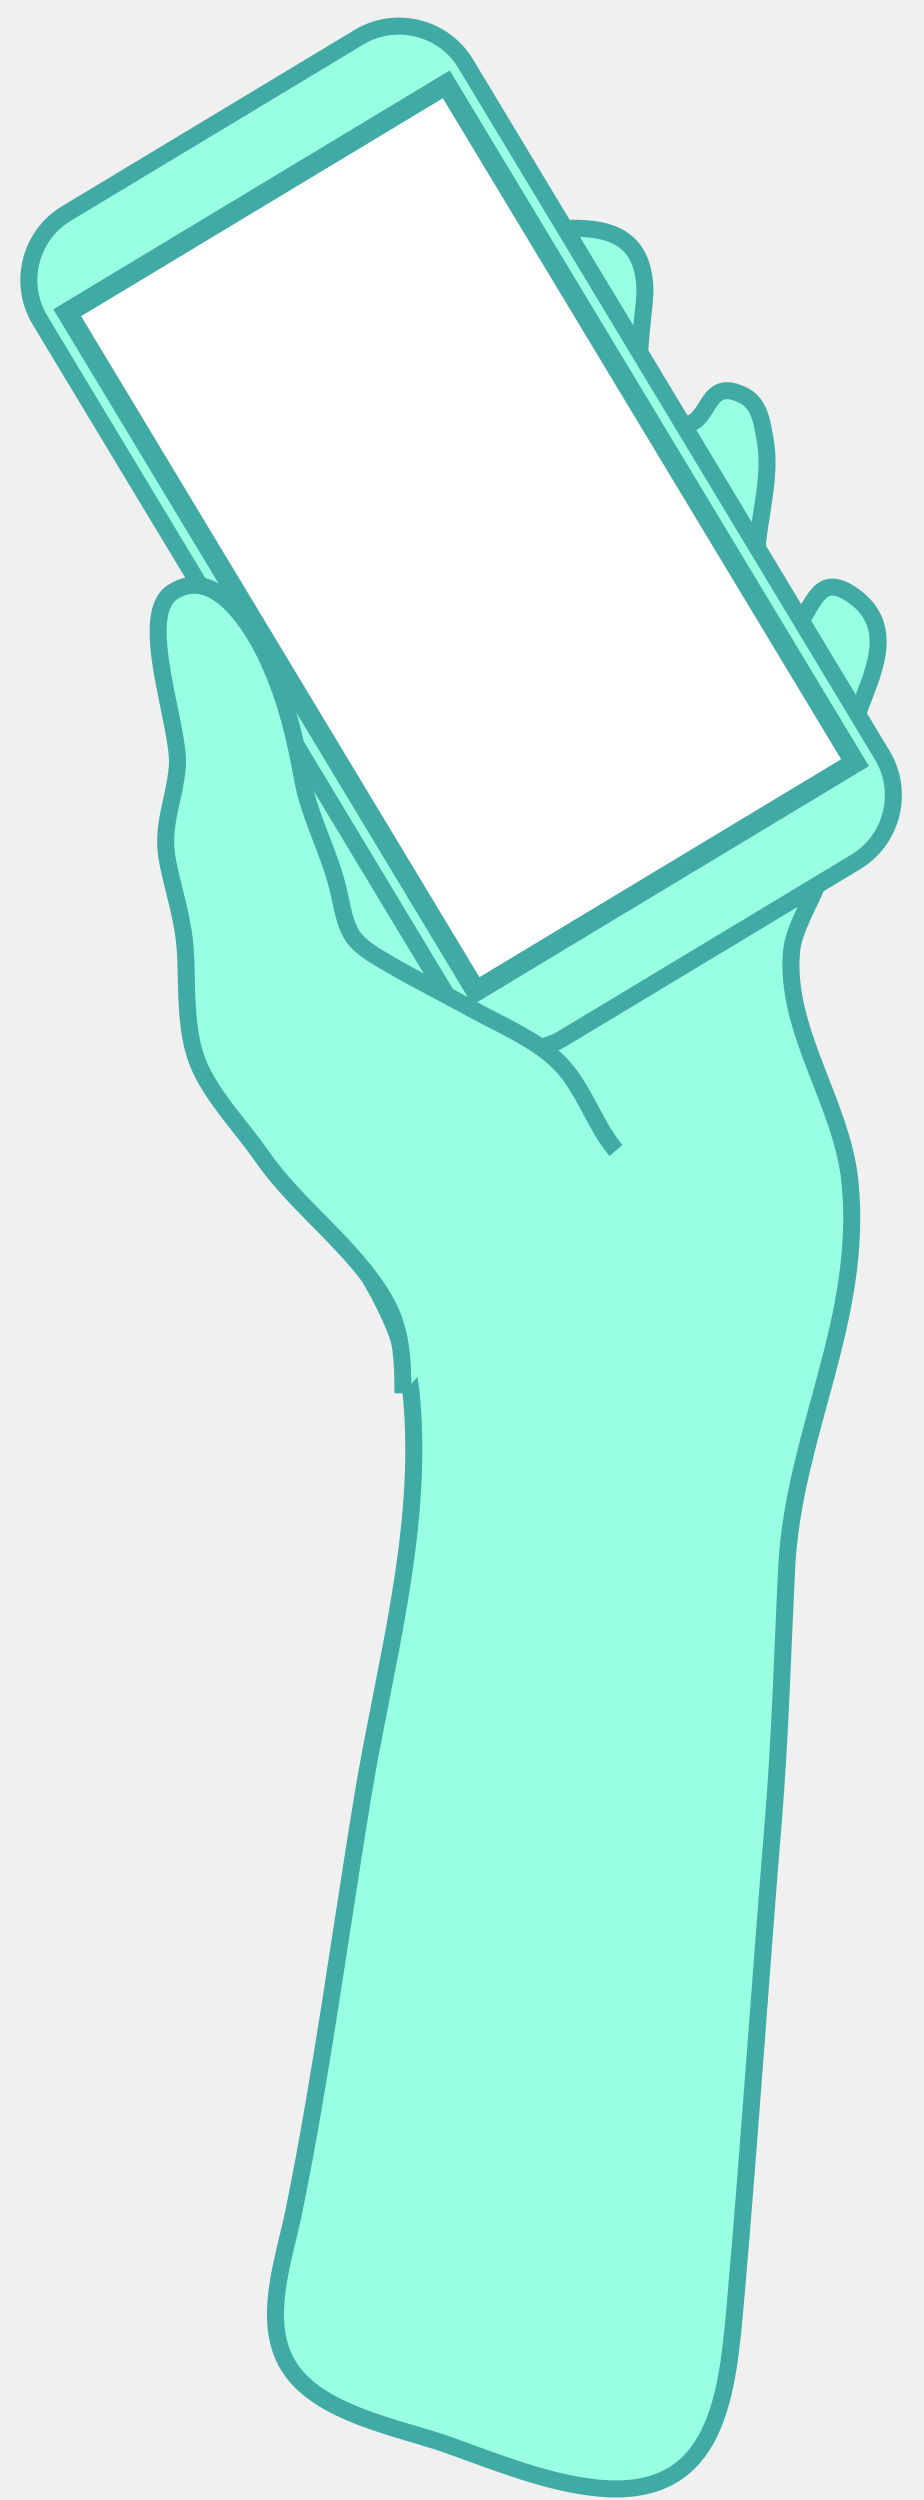
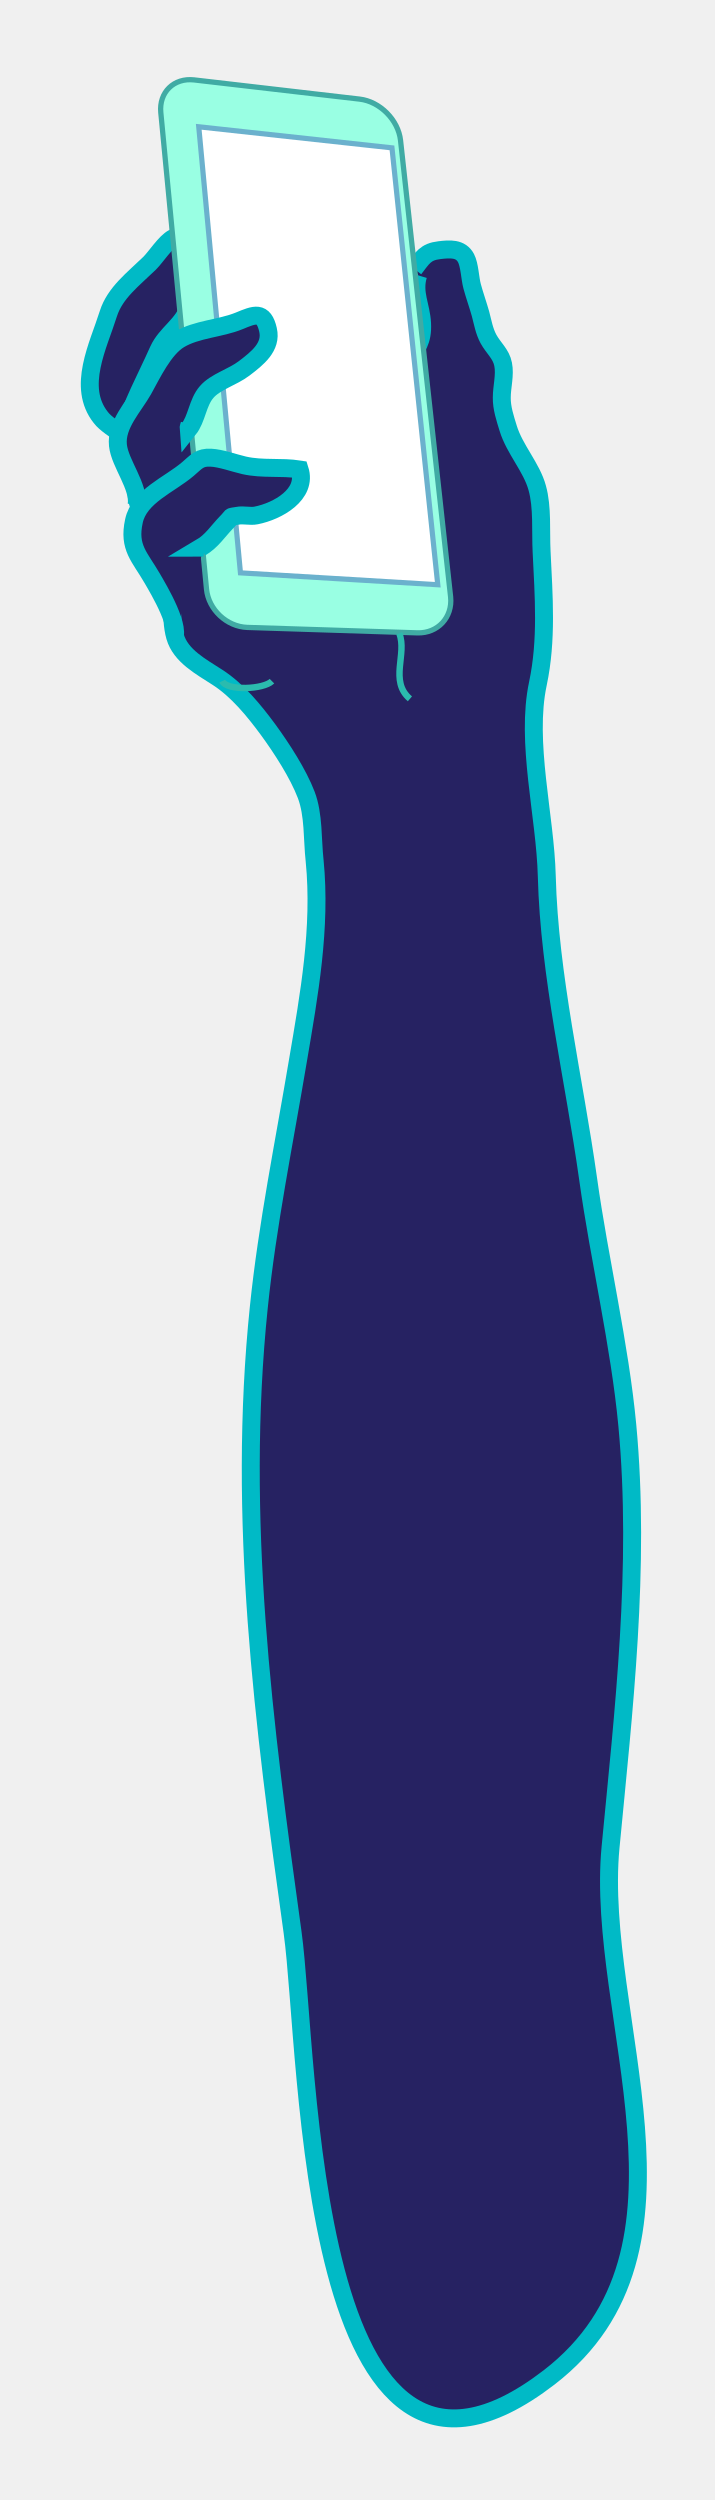
- <svg xmlns="http://www.w3.org/2000/svg" version="1.1" x="0px" y="0px" width="41px" height="111px" viewBox="-0.903 -0.781 41 111" overflow="visible" enable-background="new -0.903 -0.781 41 111" xml:space="preserve">
+ <svg xmlns="http://www.w3.org/2000/svg" version="1.1" x="0px" y="0px" width="8px" height="28px" viewBox="-0.905 -0.863 8 28" overflow="visible" enable-background="new -0.905 -0.863 8 28" xml:space="preserve">
  <defs>
</defs>
-   <path fill="#99FFE3" stroke="#40ABA4" stroke-width="0.757" stroke-miterlimit="10" d="M15.1,14.209  c1.436-2.554,3.815-4.625,6.867-4.728c2.445-0.082,5.585-0.826,5.761,2.466c0.083,1.518-1.363,6.806,1.876,6.122  c1.071-0.226,0.83-2.144,2.52-1.284c0.729,0.37,0.82,1.268,0.947,1.972c0.297,1.643-0.299,3.458-0.379,5.061  c-0.077,1.516-0.684,4.784,1.438,3.469c1.114-0.689,1.087-2.927,2.911-1.578c1.878,1.389,0.768,3.462,0.173,5.093  c-0.773,2.122-1.115,4.414-1.497,6.633c-0.221,1.281-1.357,2.775-1.474,4.015c-0.326,3.489,2.233,6.738,2.588,10.21  c0.63,6.129-2.507,11.215-2.807,17.184C33.847,72.428,33.74,76.322,33.438,80c-0.578,7.021-1.044,14.05-1.655,21.07  c-0.381,4.367-0.701,9.192-6.205,8.611c-2.246-0.236-4.448-1.148-6.56-1.899c-2.207-0.784-5.821-1.372-7.127-3.542  c-1.205-2.002-0.164-4.77,0.26-6.859c1.23-6.073,2.039-12.22,3.041-18.332c0.959-5.846,2.716-11.809,2.178-17.779  c-0.333-3.711-2.337-5.785-3.925-8.899c-0.736-1.449-0.83-3.59-1.418-5.249c-0.743-2.092-1.338-4.109-1.466-6.323  c-0.239-4.147-0.829-8.744-0.231-12.819C10.941,23.8,13.028,17.893,15.1,14.209z" />
-   <g>
-     <path fill="#99FFE3" d="M19.373,44.14c0.979,1.624,3.108,2.152,4.732,1.173l12.993-7.828c1.623-0.979,2.151-3.108,1.173-4.732   L19.77,2.043c-0.979-1.624-3.108-2.152-4.732-1.173L2.044,8.699C0.42,9.677-0.108,11.807,0.87,13.431L19.373,44.14z" />
-     <path fill="none" stroke="#40ABA4" stroke-width="0.757" stroke-miterlimit="10" d="M19.373,44.14   c0.979,1.624,3.108,2.152,4.732,1.173l12.993-7.828c1.623-0.979,2.151-3.108,1.173-4.732L19.77,2.043   c-0.979-1.624-3.108-2.152-4.732-1.173L2.044,8.699C0.42,9.677-0.108,11.807,0.87,13.431L19.373,44.14z" />
-   </g>
-   <rect x="9.746" y="5.51" transform="matrix(-0.8565 0.5161 -0.5161 -0.8565 48.2514 32.7711)" fill="#FFFFFF" stroke="#40ABA4" stroke-width="0.899" stroke-miterlimit="10" width="19.65" height="35.164" />
-   <path fill="#99FFE3" stroke="#40ABA4" stroke-width="0.757" stroke-miterlimit="10" d="M26.448,50.299  c-0.937-1.093-1.41-2.731-2.449-3.82c-1.002-1.052-2.557-1.701-3.789-2.375c-1.31-0.717-2.596-1.365-3.833-2.081  c-1.693-0.979-1.818-1.194-2.213-3.083c-0.37-1.77-1.304-3.344-1.623-5.082c-0.36-1.943-0.713-3.52-1.551-5.355  c-0.55-1.204-2.271-4.289-4.242-2.985c-1.607,1.062,0.385,6.069,0.223,7.761c-0.151,1.581-0.74,2.625-0.43,4.199  c0.309,1.562,0.739,2.59,0.804,4.308c0.056,1.519-0.008,3.222,0.525,4.586c0.585,1.495,1.927,2.844,2.833,4.156  c1.598,2.313,4.12,4.036,5.489,6.437c0.742,1.3,0.793,2.614,0.799,4.114" />
+   <path fill="#262262" d="M3.733,2.147c0.095-0.122,0.126-0.19,0.283-0.208c0.118-0.014,0.238-0.024,0.298,0.088  c0.041,0.077,0.045,0.229,0.069,0.317C4.409,2.441,4.448,2.55,4.477,2.653c0.025,0.095,0.041,0.192,0.089,0.281  c0.056,0.102,0.142,0.168,0.164,0.283c0.024,0.12-0.015,0.253-0.015,0.372C4.713,3.707,4.753,3.824,4.786,3.932  c0.072,0.238,0.263,0.438,0.326,0.67c0.061,0.218,0.037,0.484,0.049,0.714c0.024,0.5,0.062,0.987-0.041,1.475  C4.979,7.448,5.202,8.276,5.219,8.949c0.028,1.113,0.306,2.273,0.463,3.392c0.127,0.91,0.354,1.857,0.439,2.76  c0.149,1.588-0.043,3.21-0.188,4.727c-0.18,1.891,1.17,4.504-0.688,5.936c-2.728,2.101-2.682-3.611-2.873-4.984  c-0.322-2.318-0.625-4.627-0.378-7.005c0.095-0.921,0.285-1.846,0.438-2.76c0.125-0.736,0.261-1.487,0.187-2.236  C2.592,8.535,2.61,8.263,2.525,8.04C2.435,7.803,2.25,7.517,2.097,7.308C1.94,7.095,1.754,6.867,1.532,6.724  C1.346,6.603,1.118,6.484,1.056,6.267C0.992,6.042,1.047,5.756,1.015,5.52C0.998,5.386,0.941,5.233,0.893,5.107  C0.842,4.975,0.727,4.946,0.669,4.839c-0.109-0.2,0.014-0.43,0.07-0.627C0.799,4.008,0.744,3.85,0.933,3.7  c0.221-0.172,0.662,0.038,0.926,0.052c0.257,0.017,0.505,0.075,0.757,0.015c0.388-0.09,0.829-0.234,1.047-0.575  c0.101-0.157,0.17-0.236,0.159-0.434C3.813,2.562,3.719,2.419,3.778,2.221" />
+   <path fill="none" stroke="#00BAC6" stroke-width="0.201" stroke-miterlimit="10" d="M3.733,2.147  c0.095-0.122,0.126-0.19,0.283-0.208c0.118-0.014,0.238-0.024,0.298,0.088c0.041,0.077,0.045,0.229,0.069,0.317  C4.409,2.441,4.448,2.55,4.477,2.653c0.025,0.095,0.041,0.192,0.089,0.281c0.056,0.102,0.142,0.168,0.164,0.283  c0.024,0.12-0.015,0.253-0.015,0.372C4.713,3.707,4.753,3.824,4.786,3.932c0.072,0.238,0.263,0.438,0.326,0.67  c0.061,0.218,0.037,0.484,0.049,0.714c0.024,0.5,0.062,0.987-0.041,1.475C4.979,7.448,5.202,8.276,5.219,8.949  c0.028,1.113,0.306,2.273,0.463,3.392c0.127,0.91,0.354,1.857,0.439,2.76c0.149,1.588-0.043,3.21-0.188,4.727  c-0.18,1.891,1.17,4.504-0.688,5.936c-2.728,2.101-2.682-3.611-2.873-4.984c-0.322-2.318-0.625-4.627-0.378-7.005  c0.095-0.921,0.285-1.846,0.438-2.76c0.125-0.736,0.261-1.487,0.187-2.236C2.592,8.535,2.61,8.263,2.525,8.04  C2.435,7.803,2.25,7.517,2.097,7.308C1.94,7.095,1.754,6.867,1.532,6.724C1.346,6.603,1.118,6.484,1.056,6.267  C0.992,6.042,1.047,5.756,1.015,5.52C0.998,5.386,0.941,5.233,0.893,5.107C0.842,4.975,0.727,4.946,0.669,4.839  c-0.109-0.2,0.014-0.43,0.07-0.627C0.799,4.008,0.744,3.85,0.933,3.7c0.221-0.172,0.662,0.038,0.926,0.052  c0.257,0.017,0.505,0.075,0.757,0.015c0.388-0.09,0.829-0.234,1.047-0.575c0.101-0.157,0.17-0.236,0.159-0.434  C3.813,2.562,3.719,2.419,3.778,2.221" />
+   <path fill="#262262" d="M0.461,4.006C0.393,3.952,0.277,3.884,0.224,3.813C-0.047,3.471,0.196,3.01,0.309,2.649  c0.075-0.234,0.278-0.385,0.462-0.564c0.073-0.073,0.175-0.236,0.266-0.283c0.166-0.086,0.207,0.662,0.178,0.762  C1.151,2.777,0.958,2.866,0.87,3.059C0.729,3.377,0.573,3.649,0.476,3.992" />
+   <path fill="none" stroke="#00BAC6" stroke-width="0.201" stroke-miterlimit="10" d="M0.461,4.006  C0.393,3.952,0.277,3.884,0.224,3.813C-0.047,3.471,0.196,3.01,0.309,2.649c0.075-0.234,0.278-0.385,0.462-0.564  c0.073-0.073,0.175-0.236,0.266-0.283c0.166-0.086,0.207,0.662,0.178,0.762C1.151,2.777,0.958,2.866,0.87,3.059  C0.729,3.377,0.573,3.649,0.476,3.992" />
+   <path fill="#99FFE3" d="M3.581,0.709C3.556,0.481,3.35,0.273,3.122,0.247L1.269,0.032C1.042,0.006,0.874,0.171,0.896,0.398  l0.512,5.338c0.022,0.228,0.227,0.42,0.456,0.428L3.77,6.225c0.228,0.007,0.395-0.174,0.372-0.401L3.581,0.709z" />
+   <path fill="none" stroke="#40ABA4" stroke-width="0.059" stroke-miterlimit="10" d="M3.581,0.709  C3.556,0.481,3.35,0.273,3.122,0.247L1.269,0.032C1.042,0.006,0.874,0.171,0.896,0.398l0.512,5.338  c0.022,0.228,0.227,0.42,0.456,0.428L3.77,6.225c0.228,0.007,0.395-0.174,0.372-0.401L3.581,0.709z" />
+   <polygon fill="#FFFFFF" points="3.485,0.793 1.321,0.557 1.788,5.553 3.998,5.686 " />
+   <polygon fill="none" stroke="#6BB1CD" stroke-width="0.058" stroke-miterlimit="10" points="3.485,0.793 1.321,0.557 1.788,5.553   3.998,5.686 " />
+   <path fill="#262262" d="M0.625,4.794c0.033-0.206-0.187-0.463-0.209-0.669C0.391,3.895,0.594,3.69,0.7,3.501  c0.1-0.18,0.229-0.456,0.404-0.562c0.192-0.116,0.46-0.122,0.669-0.208C1.945,2.66,2.048,2.614,2.097,2.832  c0.044,0.191-0.121,0.319-0.268,0.431c-0.128,0.098-0.322,0.15-0.42,0.265C1.307,3.645,1.3,3.829,1.207,3.945  C1.205,3.922,1.213,3.91,1.219,3.887" />
+   <path fill="none" stroke="#00BAC6" stroke-width="0.201" stroke-miterlimit="10" d="M0.625,4.794  c0.033-0.206-0.187-0.463-0.209-0.669C0.391,3.895,0.594,3.69,0.7,3.501c0.1-0.18,0.229-0.456,0.404-0.562  c0.192-0.116,0.46-0.122,0.669-0.208C1.945,2.66,2.048,2.614,2.097,2.832c0.044,0.191-0.121,0.319-0.268,0.431  c-0.128,0.098-0.322,0.15-0.42,0.265C1.307,3.645,1.3,3.829,1.207,3.945C1.205,3.922,1.213,3.91,1.219,3.887" />
+   <path fill="#262262" d="M1.027,6.312c0.118-0.117-0.154-0.572-0.228-0.699C0.66,5.372,0.53,5.271,0.595,4.973  c0.059-0.279,0.398-0.406,0.606-0.584c0.092-0.078,0.126-0.133,0.256-0.126c0.11,0.005,0.264,0.061,0.373,0.086  c0.21,0.047,0.412,0.013,0.621,0.046c0.09,0.28-0.248,0.468-0.487,0.515C1.896,4.924,1.822,4.9,1.754,4.914  C1.649,4.932,1.709,4.911,1.632,4.987c-0.098,0.101-0.164,0.21-0.289,0.284C1.357,5.271,1.37,5.27,1.383,5.271" />
+   <path fill="none" stroke="#00BAC6" stroke-width="0.201" stroke-miterlimit="10" d="M1.027,6.312  c0.118-0.117-0.154-0.572-0.228-0.699C0.66,5.372,0.53,5.271,0.595,4.973c0.059-0.279,0.398-0.406,0.606-0.584  c0.092-0.078,0.126-0.133,0.256-0.126c0.11,0.005,0.264,0.061,0.373,0.086c0.21,0.047,0.412,0.013,0.621,0.046  c0.09,0.28-0.248,0.468-0.487,0.515C1.896,4.924,1.822,4.9,1.754,4.914C1.649,4.932,1.709,4.911,1.632,4.987  c-0.098,0.101-0.164,0.21-0.289,0.284C1.357,5.271,1.37,5.27,1.383,5.271" />
+   <path fill="none" stroke="#2BBBAE" stroke-width="0.072" stroke-miterlimit="10" d="M2.141,6.766c-0.092,0.092-0.503,0.112-0.557,0" />
+   <path fill="none" stroke="#2BBBAE" stroke-width="0.072" stroke-miterlimit="10" d="M3.567,6.231  c0.091,0.23-0.115,0.532,0.119,0.733" />
</svg>
